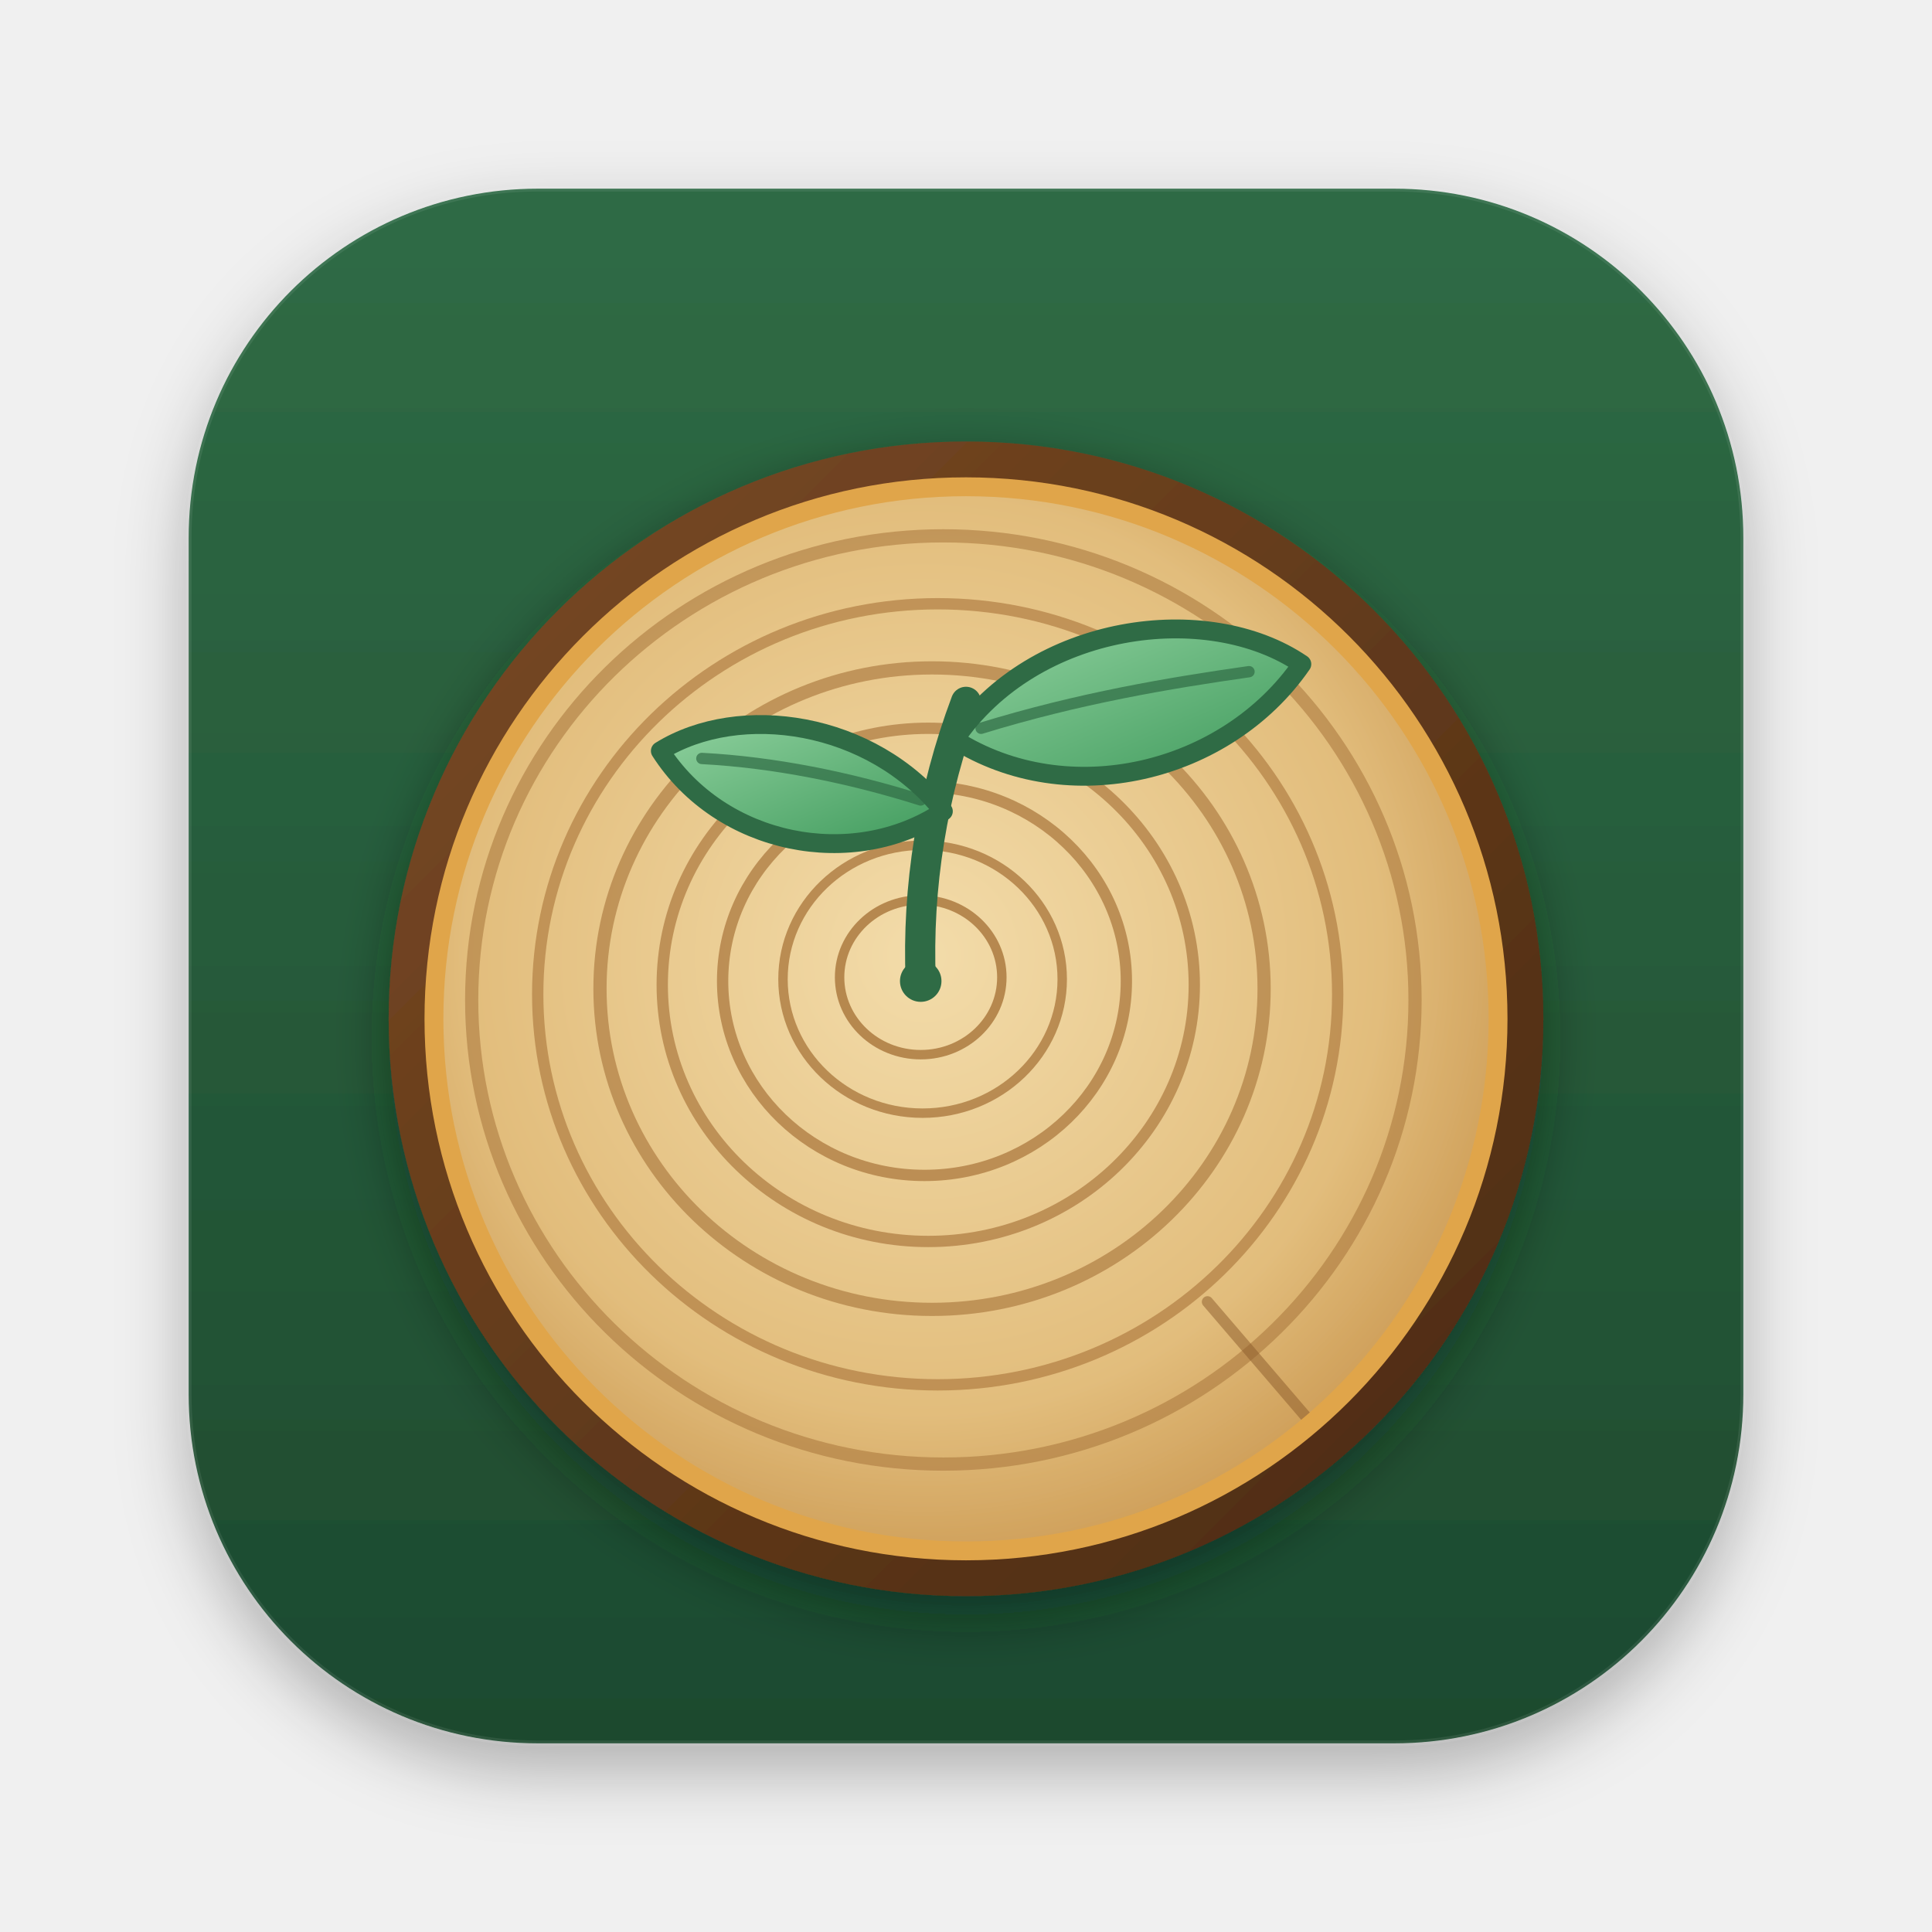
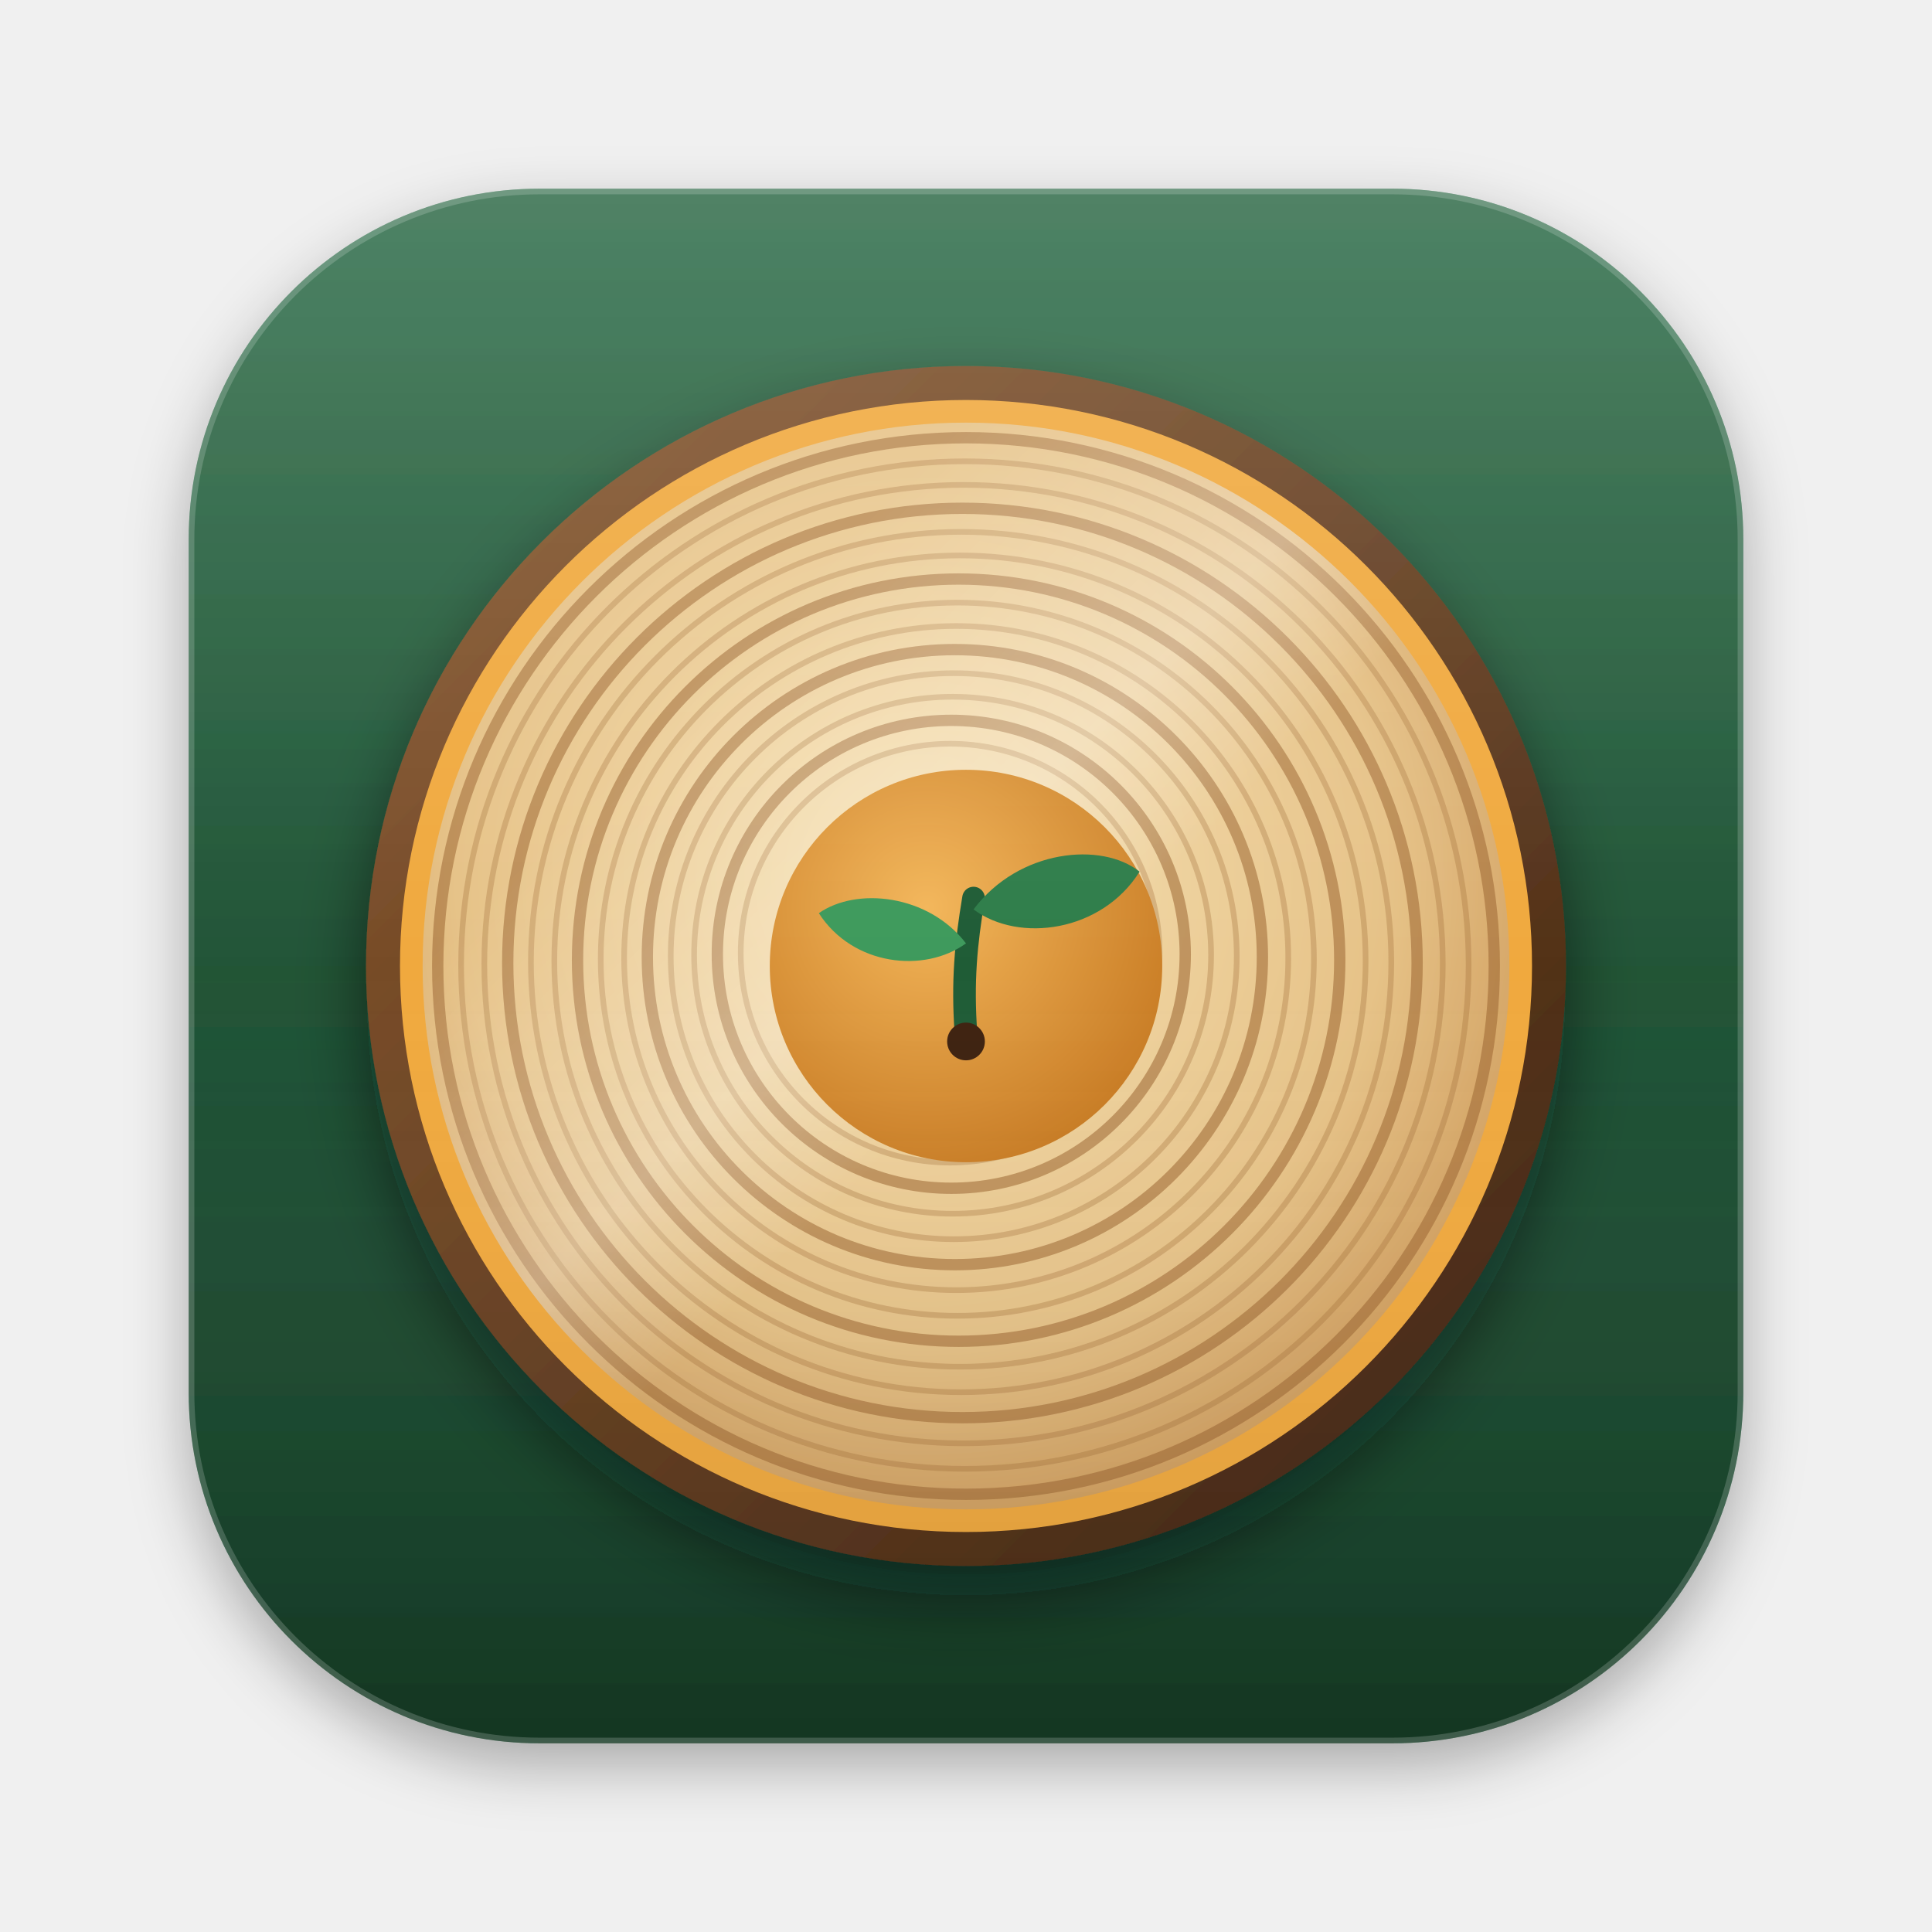
<svg xmlns="http://www.w3.org/2000/svg" viewBox="0 0 1024 1024" width="1024" height="1024" role="img" aria-labelledby="oak-icon-title">
  <defs>
-     <linearGradient id="tile" x1="0" y1="0" x2="0" y2="1">
-       <stop offset="0" stop-color="#2f6b45" />
-       <stop offset="1" stop-color="#1d4a2f" />
+     <filter id="sh" x="-20%" y="-20%" width="140%" height="140%">
+       <feDropShadow dx="0" dy="12" stdDeviation="16" flood-color="#000" flood-opacity="0.30" />
+     </filter>
+     <linearGradient id="gloss" x1="0" y1="0" x2="0" y2="1">
+       <stop offset="0" stop-color="#fff" stop-opacity="0.16" />
+       <stop offset="0.5" stop-color="#fff" stop-opacity="0" />
+       <stop offset="1" stop-color="#000" stop-opacity="0.10" />
    </linearGradient>
-     <radialGradient id="wood" cx="0.46" cy="0.44" r="0.62">
-       <stop offset="0" stop-color="#f3dcaa" />
-       <stop offset="0.7" stop-color="#e2bd7c" />
-       <stop offset="1" stop-color="#c9964f" />
+     <linearGradient id="bg" x1="0" y1="0" x2="0" y2="1">
+       <stop offset="0" stop-color="#2D6B47" />
+       <stop offset="1" stop-color="#143D26" />
+     </linearGradient>
+     <radialGradient id="wood" cx="0.46" cy="0.42" r="0.65">
+       <stop offset="0" stop-color="#F7E2B5" />
+       <stop offset="0.65" stop-color="#E6C287" />
+       <stop offset="1" stop-color="#C99250" />
    </radialGradient>
    <linearGradient id="bark" x1="0" y1="0" x2="1" y2="1">
-       <stop offset="0" stop-color="#7a4a24" />
-       <stop offset="1" stop-color="#4a2a12" />
+       <stop offset="0" stop-color="#8A5A30" />
+       <stop offset="1" stop-color="#3E2210" />
    </linearGradient>
-     <linearGradient id="leaf" x1="0" y1="0" x2="1" y2="1">
-       <stop offset="0" stop-color="#8fd19e" />
-       <stop offset="1" stop-color="#3f9a5c" />
+     <linearGradient id="sheen" x1="0" y1="0" x2="1" y2="1">
+       <stop offset="0.25" stop-color="#fff" stop-opacity="0" />
+       <stop offset="0.45" stop-color="#fff" stop-opacity="0.28" />
+       <stop offset="0.55" stop-color="#fff" stop-opacity="0" />
    </linearGradient>
-     <filter id="shadow" x="-20%" y="-20%" width="140%" height="140%">
-       <feDropShadow dx="0" dy="14" stdDeviation="18" flood-color="#000" flood-opacity="0.28" />
+     <radialGradient id="label" cx="0.4" cy="0.35" r="0.7">
+       <stop offset="0" stop-color="#F3B65A" />
+       <stop offset="1" stop-color="#C77A22" />
+     </radialGradient>
+     <filter id="soft" x="-20%" y="-20%" width="140%" height="140%">
+       <feDropShadow dx="0" dy="16" stdDeviation="18" flood-color="#04170B" flood-opacity="0.55" />
    </filter>
-     <filter id="soft" x="-20%" y="-20%" width="140%" height="140%">
-       <feDropShadow dx="0" dy="10" stdDeviation="14" flood-color="#0b2414" flood-opacity="0.45" />
-     </filter>
-     <clipPath id="disc">
-       <circle cx="512" cy="540" r="282" />
-     </clipPath>
  </defs>
-   <rect x="100" y="100" width="824" height="824" rx="185" fill="url(#tile)" filter="url(#shadow)" />
-   <rect x="100" y="100" width="824" height="824" rx="185" fill="none" stroke="#ffffff" stroke-opacity="0.08" stroke-width="3" />
+   <g filter="url(#sh)">
+     <rect x="100" y="100" width="824" height="824" rx="186" fill="url(#bg)" />
+   </g>
  <g filter="url(#soft)">
-     <circle cx="512" cy="540" r="306" fill="url(#bark)" />
-     <circle cx="512" cy="540" r="282" fill="url(#wood)" />
+     <circle cx="512" cy="512" r="318" fill="url(#bark)" />
+     <circle cx="512" cy="512" r="294" fill="url(#wood)" />
  </g>
-   <g clip-path="url(#disc)" fill="none" stroke="#a8743a" stroke-linecap="round">
-     <ellipse cx="500" cy="530" rx="250" ry="246" stroke-width="7" stroke-opacity="0.55" />
-     <ellipse cx="497" cy="527" rx="212" ry="207" stroke-width="6" stroke-opacity="0.6" />
-     <ellipse cx="494" cy="524" rx="176" ry="170" stroke-width="7" stroke-opacity="0.62" />
-     <ellipse cx="492" cy="522" rx="141" ry="136" stroke-width="6" stroke-opacity="0.66" />
-     <ellipse cx="490" cy="520" rx="107" ry="103" stroke-width="6" stroke-opacity="0.7" />
-     <ellipse cx="489" cy="519" rx="74" ry="71" stroke-width="5" stroke-opacity="0.75" />
-     <ellipse cx="488" cy="518" rx="43" ry="41" stroke-width="5" stroke-opacity="0.8" />
-     <path d="M 640 690 L 700 760" stroke="#8a5a2b" stroke-width="6" stroke-opacity="0.5" />
-   </g>
-   <circle cx="512" cy="540" r="282" fill="none" stroke="#e0a54a" stroke-width="10" />
-   <g stroke-linecap="round" stroke-linejoin="round">
-     <path d="M 488 520 C 486 470, 494 420, 512 372" fill="none" stroke="#2f6b45" stroke-width="16" />
-     <path d="M 506 392 C 548 330, 640 318, 690 352 C 650 410, 566 430, 506 392 Z" fill="url(#leaf)" stroke="#2f6b45" stroke-width="10" />
-     <path d="M 520 386 C 572 370, 620 362, 662 356" fill="none" stroke="#2f6b45" stroke-width="6" stroke-opacity="0.7" />
-     <path d="M 500 430 C 462 382, 392 372, 350 398 C 382 448, 452 462, 500 430 Z" fill="url(#leaf)" stroke="#2f6b45" stroke-width="10" />
-     <path d="M 488 424 C 450 412, 410 404, 372 402" fill="none" stroke="#2f6b45" stroke-width="6" stroke-opacity="0.7" />
-     <circle cx="488" cy="520" r="11" fill="#2f6b45" />
-   </g>
+   <circle cx="512.0" cy="512.0" r="280" fill="none" stroke="#9A6430" stroke-opacity="0.55" stroke-width="6" />
+   <circle cx="511.4" cy="511.5" r="267" fill="none" stroke="#9A6430" stroke-opacity="0.30" stroke-width="3" />
+   <circle cx="510.7" cy="511.0" r="254" fill="none" stroke="#9A6430" stroke-opacity="0.30" stroke-width="3" />
+   <circle cx="510.1" cy="510.4" r="241" fill="none" stroke="#9A6430" stroke-opacity="0.55" stroke-width="6" />
+   <circle cx="509.4" cy="509.9" r="228" fill="none" stroke="#9A6430" stroke-opacity="0.30" stroke-width="3" />
+   <circle cx="508.8" cy="509.4" r="215" fill="none" stroke="#9A6430" stroke-opacity="0.30" stroke-width="3" />
+   <circle cx="508.1" cy="508.9" r="202" fill="none" stroke="#9A6430" stroke-opacity="0.55" stroke-width="6" />
+   <circle cx="507.4" cy="508.4" r="189" fill="none" stroke="#9A6430" stroke-opacity="0.30" stroke-width="3" />
+   <circle cx="506.8" cy="507.8" r="176" fill="none" stroke="#9A6430" stroke-opacity="0.30" stroke-width="3" />
+   <circle cx="506.1" cy="507.3" r="163" fill="none" stroke="#9A6430" stroke-opacity="0.55" stroke-width="6" />
+   <circle cx="505.5" cy="506.8" r="150" fill="none" stroke="#9A6430" stroke-opacity="0.30" stroke-width="3" />
+   <circle cx="504.9" cy="506.3" r="137" fill="none" stroke="#9A6430" stroke-opacity="0.30" stroke-width="3" />
+   <circle cx="504.2" cy="505.8" r="124" fill="none" stroke="#9A6430" stroke-opacity="0.55" stroke-width="6" />
+   <circle cx="503.6" cy="505.2" r="111" fill="none" stroke="#9A6430" stroke-opacity="0.30" stroke-width="3" />
+   <circle cx="512" cy="512" r="294" fill="url(#sheen)" />
+   <circle cx="512" cy="512" r="294" fill="none" stroke="#F0A93E" stroke-width="12" />
+   <circle cx="512" cy="512" r="104" fill="url(#label)" />
+   <path d="M512 548 C 510 520 512 500 516 476" stroke="#1F5C36" stroke-width="12" stroke-linecap="round" fill="none" />
+   <path d="M516 482 C 540 450 584 446 604 462 C 584 494 540 500 516 482 Z" fill="#2F7D4A" />
+   <path d="M512 500 C 492 474 454 470 434 484 C 452 512 490 516 512 500 Z" fill="#3E9A5C" />
+   <circle cx="512" cy="552" r="10" fill="#3E2210" />
+   <rect x="100" y="100" width="824" height="824" rx="186" fill="url(#gloss)" />
+   <rect x="101.5" y="101.5" width="821" height="821" rx="184.5" fill="none" stroke="#fff" stroke-opacity="0.18" stroke-width="3" />
</svg>
